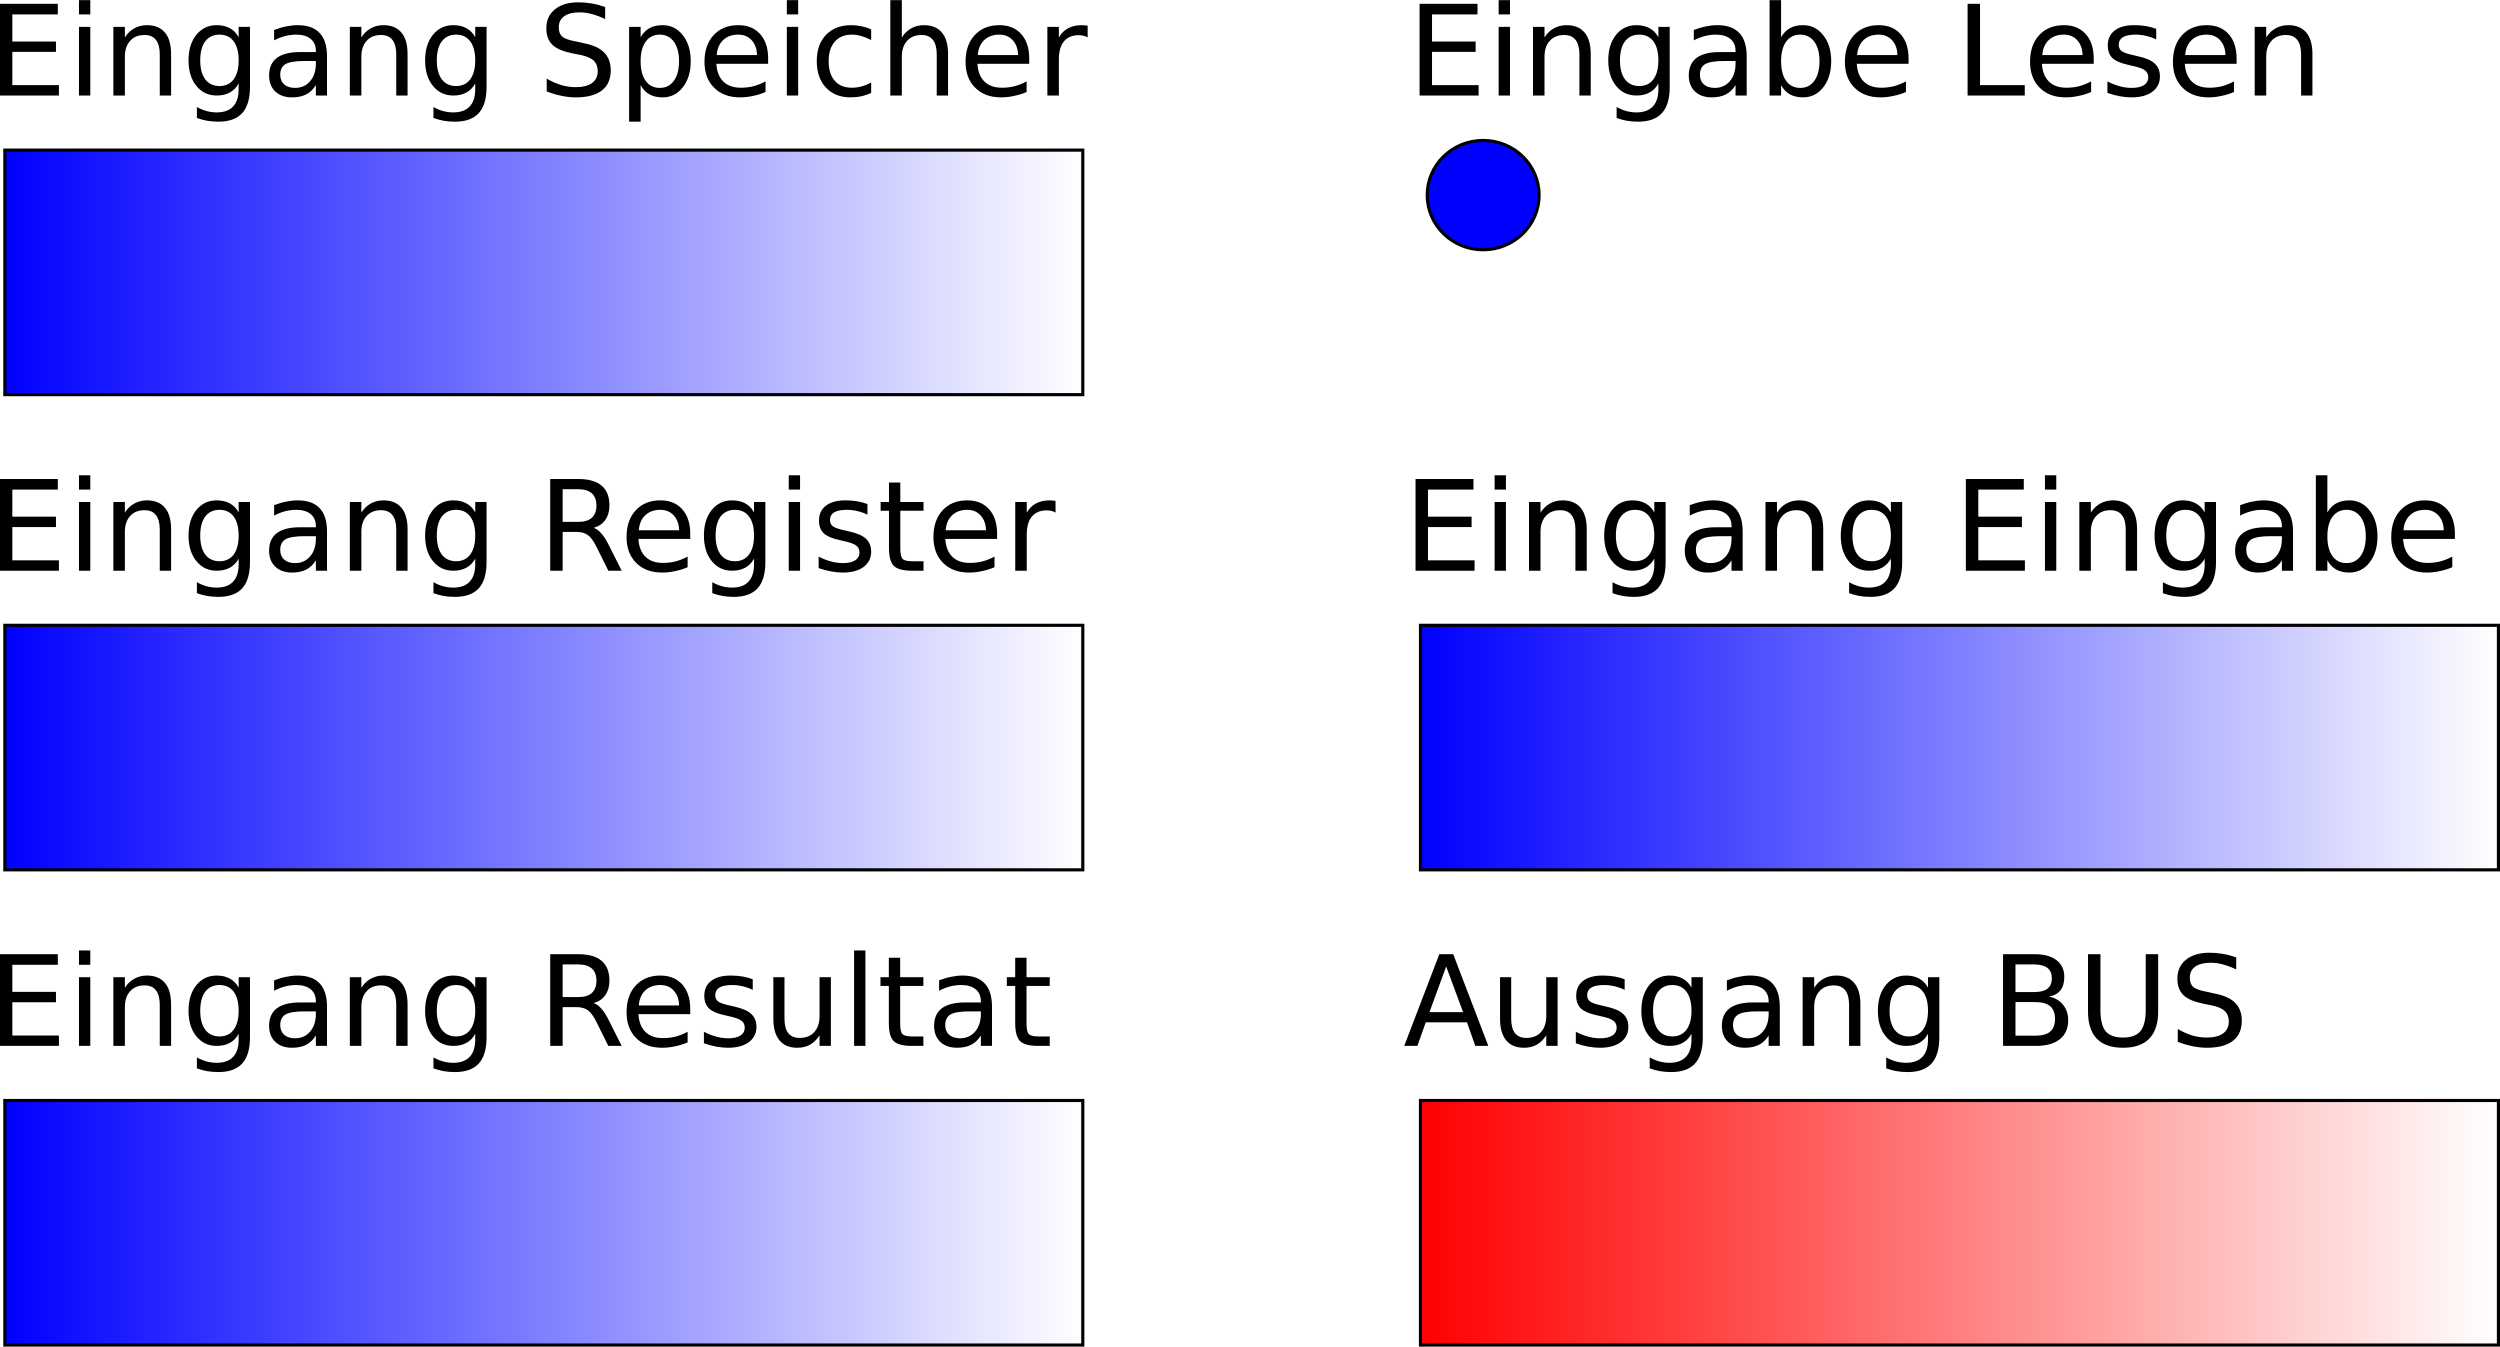
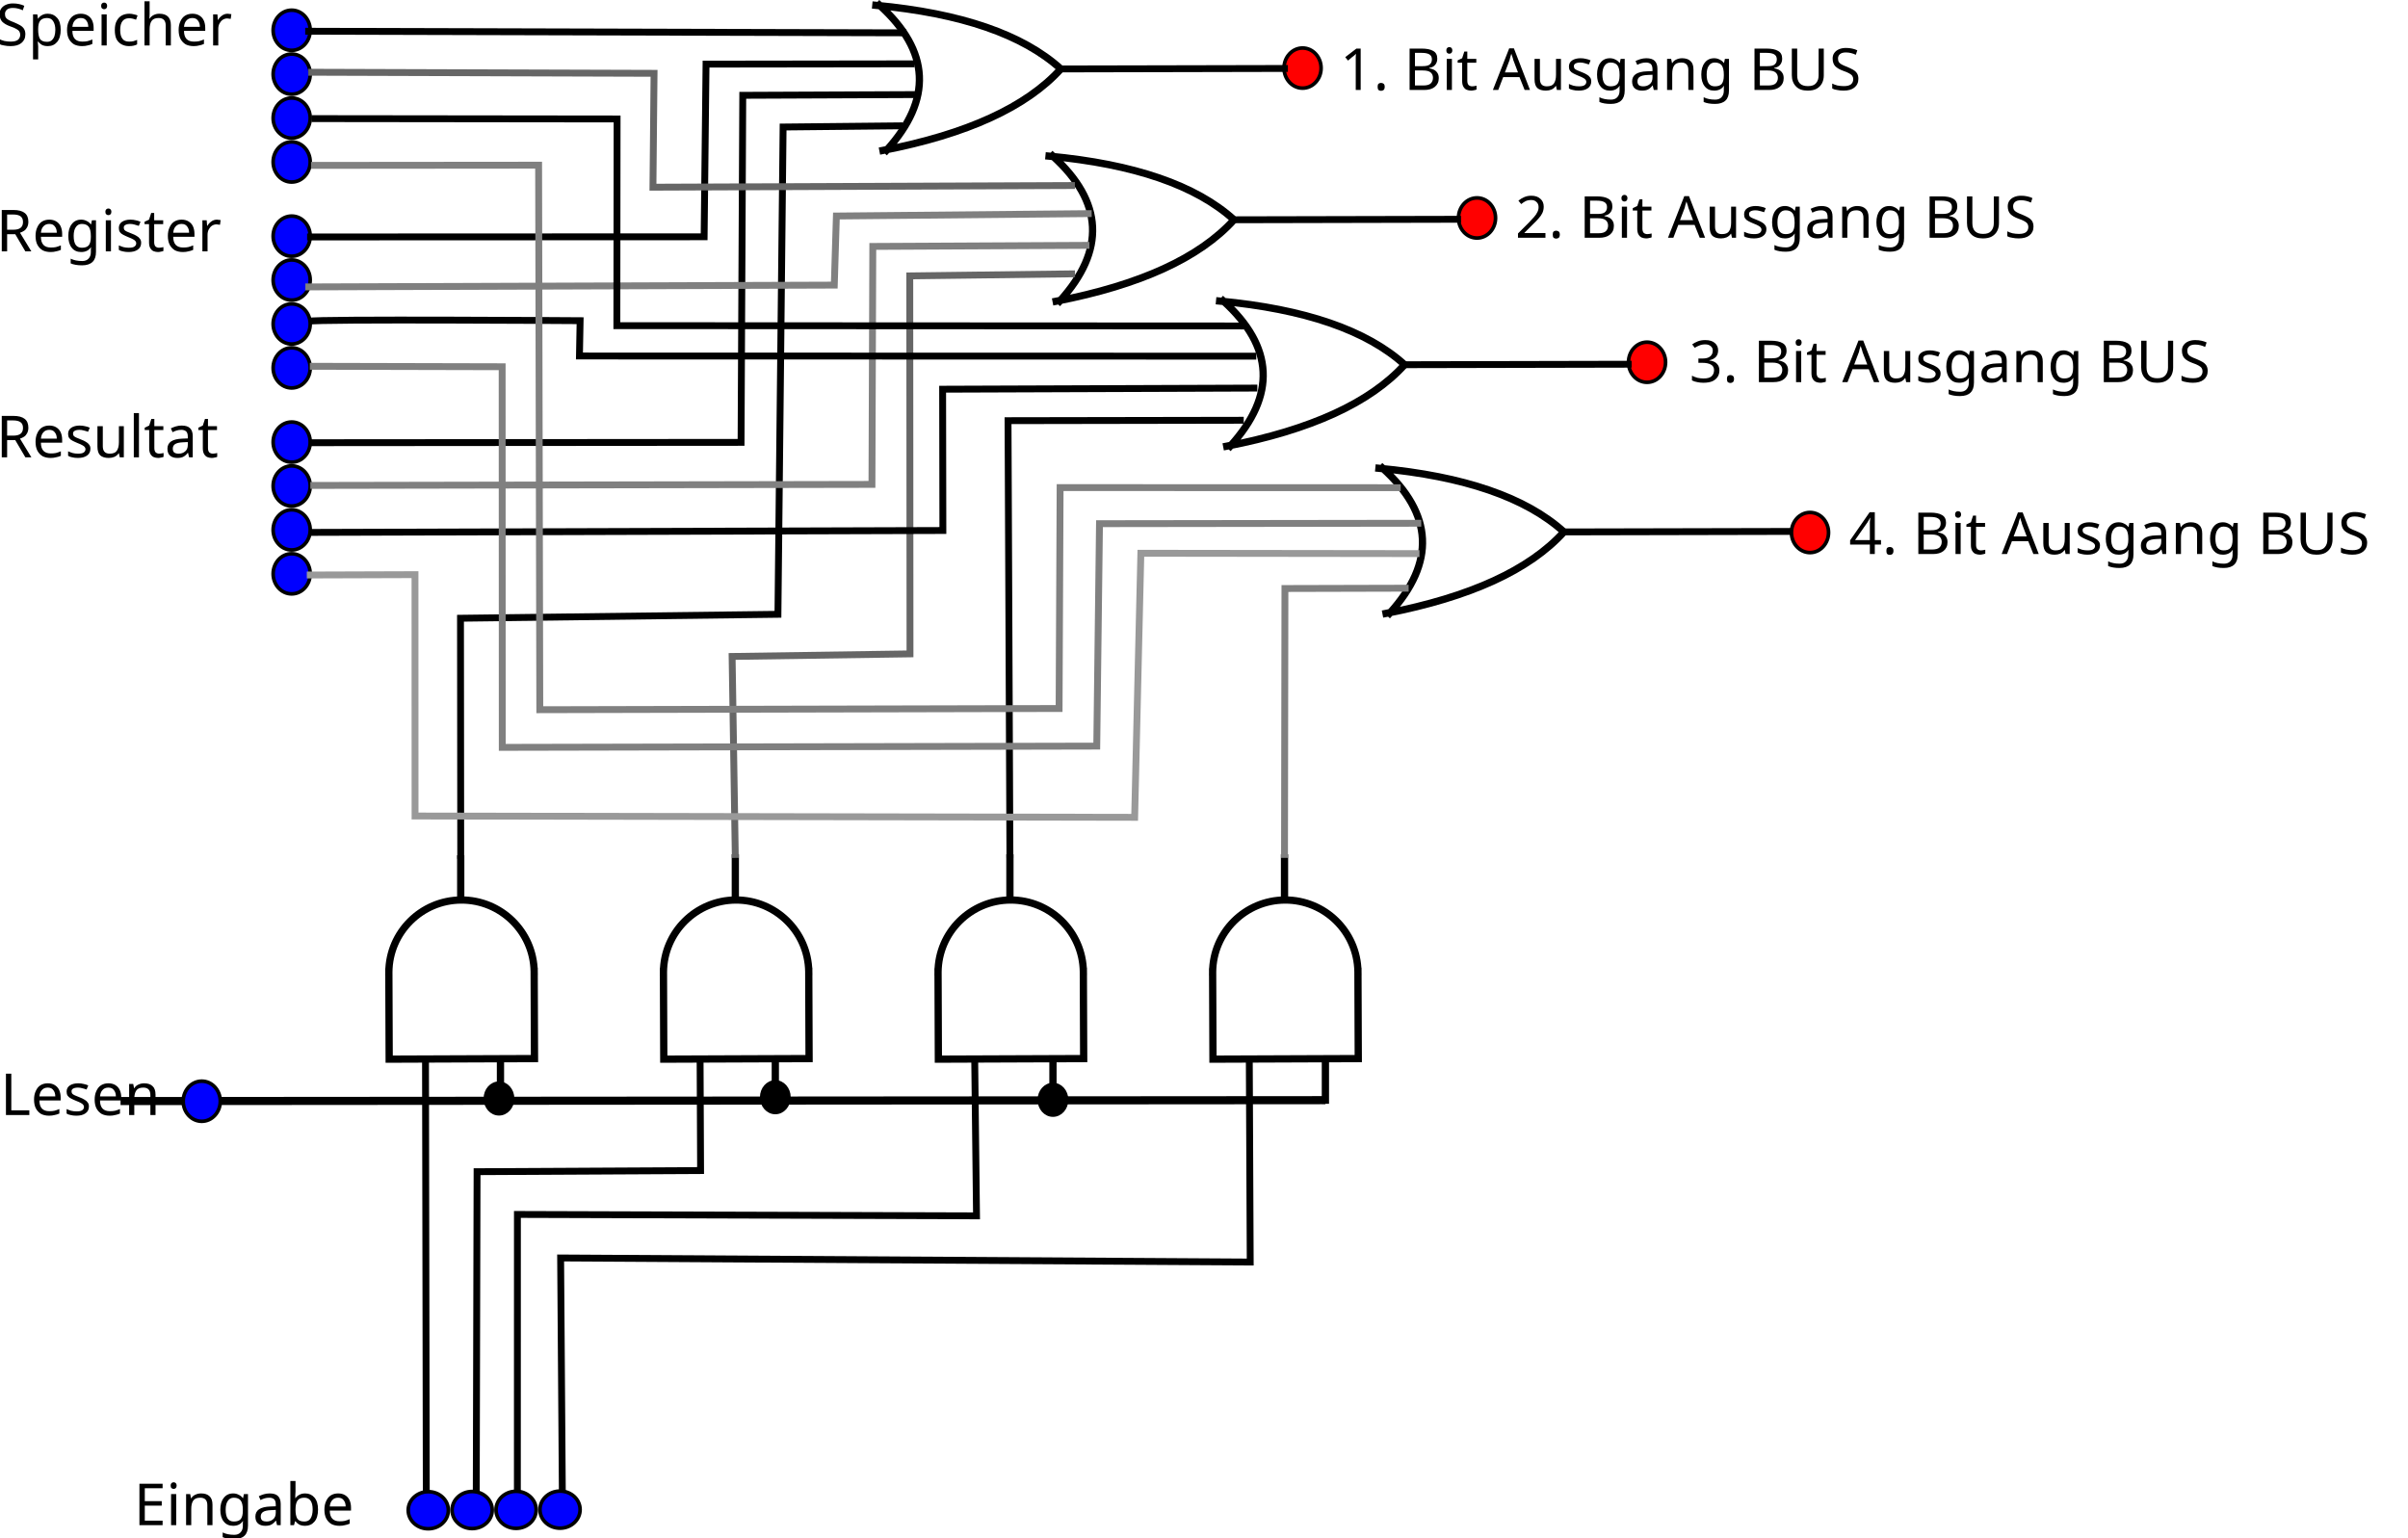
- <svg xmlns="http://www.w3.org/2000/svg" xmlns:xlink="http://www.w3.org/1999/xlink" width="210.441mm" height="113.353mm" viewBox="0 0 210.441 113.353" version="1.1" id="svg8">
-   <defs id="defs2">
-     <linearGradient id="linearGradient1251">
-       <stop style="stop-color:#ff0000;stop-opacity:1;" offset="0" id="stop1247" />
-       <stop style="stop-color:#ff0000;stop-opacity:0;" offset="1" id="stop1249" />
-     </linearGradient>
-     <rect x="241.929" y="317.807" width="311.313" height="241.851" id="rect932" />
-     <linearGradient xlink:href="#linearGradient1025" id="linearGradient1027" x1="1.285" y1="76.77" x2="259.246" y2="76.77" gradientUnits="userSpaceOnUse" />
-     <linearGradient id="linearGradient1025">
-       <stop style="stop-color:#0000ff;stop-opacity:1;" offset="0" id="stop1021" />
-       <stop style="stop-color:#0000ff;stop-opacity:0;" offset="1" id="stop1023" />
-     </linearGradient>
-     <linearGradient xlink:href="#linearGradient1025" id="linearGradient447" gradientUnits="userSpaceOnUse" x1="1.285" y1="76.77" x2="259.246" y2="76.77" />
-     <linearGradient xlink:href="#linearGradient1025" id="linearGradient1149" gradientUnits="userSpaceOnUse" x1="1.285" y1="76.77" x2="259.246" y2="76.77" />
-     <linearGradient xlink:href="#linearGradient1025" id="linearGradient1151" gradientUnits="userSpaceOnUse" x1="1.285" y1="76.77" x2="259.246" y2="76.77" />
-     <linearGradient xlink:href="#linearGradient1025" id="linearGradient1173" gradientUnits="userSpaceOnUse" x1="1.285" y1="76.77" x2="259.246" y2="76.77" />
-     <linearGradient xlink:href="#linearGradient1025" id="linearGradient1175" gradientUnits="userSpaceOnUse" x1="1.285" y1="76.77" x2="259.246" y2="76.77" />
-     <linearGradient xlink:href="#linearGradient1025" id="linearGradient1197" gradientUnits="userSpaceOnUse" x1="1.285" y1="76.77" x2="259.246" y2="76.77" />
-     <linearGradient xlink:href="#linearGradient1025" id="linearGradient1199" gradientUnits="userSpaceOnUse" x1="1.285" y1="76.77" x2="259.246" y2="76.77" />
-     <linearGradient xlink:href="#linearGradient1251" id="linearGradient1253" x1="1.285" y1="76.77" x2="259.246" y2="76.77" gradientUnits="userSpaceOnUse" />
-     <linearGradient xlink:href="#linearGradient1251" id="linearGradient1255" gradientUnits="userSpaceOnUse" x1="1.285" y1="76.77" x2="259.246" y2="76.77" />
-   </defs>
-   <g id="layer1" transform="translate(-6.496844,-7.643508)">
-     <text style="font-variant:normal;font-weight:normal;font-size:10.583px;font-family:'DejaVu Sans';-inkscape-font-specification:DejaVuSans;writing-mode:lr-tb;fill:#000000;fill-opacity:1;fill-rule:nonzero;stroke:none;stroke-width:0.353" id="text96-6-36-3" x="133.991" y="87.995">
-       <tspan id="tspan94-2-12-6" style="stroke-width:0.353" x="133.991" y="87.995" />
+ <svg xmlns="http://www.w3.org/2000/svg" width="175.386mm" height="111.979mm" viewBox="0 0 175.386 111.979" version="1.1" id="svg8">
+   <defs id="defs2" />
+   <g id="layer1" transform="translate(-22.03181,-22.64858)">
+     <text xml:space="preserve" style="font-style:normal;font-weight:normal;font-size:4.233px;line-height:1.25;font-family:sans-serif;fill:#000000;fill-opacity:1;stroke:none;stroke-width:0.265" x="21.753" y="25.959" id="text131-5-4-0-3">
+       <tspan id="tspan129-3-5-6-2" x="21.753" y="25.959" style="font-size:4.233px;stroke-width:0.265">Speicher</tspan>
    </text>
-     <g id="g82" style="fill:url(#linearGradient1027);fill-opacity:1" transform="matrix(0.3527778,0,0,0.3527778,6.318405,3.488968)">
-       <path d="m 1.66,47.594 h 257.211 v 58.352 H 1.66 Z" style="fill:url(#linearGradient447);fill-opacity:1;fill-rule:nonzero;stroke:#000000;stroke-width:0.75;stroke-linecap:butt;stroke-linejoin:miter;stroke-miterlimit:4;stroke-dasharray:none;stroke-opacity:1" id="path84" />
+     <ellipse style="fill:#0000ff;stroke:#000000;stroke-width:0.265" id="path98-36-8-3" cx="43.276" cy="24.853" rx="1.35" ry="1.462" />
+     <ellipse style="fill:#0000ff;stroke:#000000;stroke-width:0.265" id="path98-36-8-5" cx="43.276" cy="28.048" rx="1.35" ry="1.462" />
+     <ellipse style="fill:#0000ff;stroke:#000000;stroke-width:0.265" id="path98-36-8-6" cx="43.276" cy="31.248" rx="1.35" ry="1.462" />
+     <ellipse style="fill:#0000ff;stroke:#000000;stroke-width:0.265" id="path98-36-8-1" cx="43.276" cy="34.448" rx="1.35" ry="1.462" />
+     <text xml:space="preserve" style="font-style:normal;font-weight:normal;font-size:4.233px;line-height:1.25;font-family:sans-serif;fill:#000000;fill-opacity:1;stroke:none;stroke-width:0.265" x="21.753" y="40.958" id="text131-5-4-0-3-3">
+       <tspan id="tspan129-3-5-6-2-6" x="21.753" y="40.958" style="font-size:4.233px;stroke-width:0.265">Register</tspan>
+     </text>
+     <ellipse style="fill:#0000ff;stroke:#000000;stroke-width:0.265" id="path98-36-8-3-7" cx="43.276" cy="39.851" rx="1.35" ry="1.462" />
+     <ellipse style="fill:#0000ff;stroke:#000000;stroke-width:0.265" id="path98-36-8-5-5" cx="43.276" cy="43.047" rx="1.35" ry="1.462" />
+     <ellipse style="fill:#0000ff;stroke:#000000;stroke-width:0.265" id="path98-36-8-6-3" cx="43.276" cy="46.247" rx="1.35" ry="1.462" />
+     <ellipse style="fill:#0000ff;stroke:#000000;stroke-width:0.265" id="path98-36-8-1-5" cx="43.276" cy="49.447" rx="1.35" ry="1.462" />
+     <text xml:space="preserve" style="font-style:normal;font-weight:normal;font-size:4.233px;line-height:1.25;font-family:sans-serif;fill:#000000;fill-opacity:1;stroke:none;stroke-width:0.265" x="21.753" y="55.959" id="text131-5-4-0-3-6">
+       <tspan id="tspan129-3-5-6-2-2" x="21.753" y="55.959" style="font-size:4.233px;stroke-width:0.265">Resultat</tspan>
+     </text>
+     <ellipse style="fill:#0000ff;stroke:#000000;stroke-width:0.265" id="path98-36-8-3-9" cx="43.276" cy="54.853" rx="1.35" ry="1.462" />
+     <ellipse style="fill:#0000ff;stroke:#000000;stroke-width:0.265" id="path98-36-8-5-1" cx="43.276" cy="58.048" rx="1.35" ry="1.462" />
+     <ellipse style="fill:#0000ff;stroke:#000000;stroke-width:0.265" id="path98-36-8-6-2" cx="43.276" cy="61.248" rx="1.35" ry="1.462" />
+     <ellipse style="fill:#0000ff;stroke:#000000;stroke-width:0.265" id="path98-36-8-1-7" cx="43.276" cy="64.448" rx="1.35" ry="1.462" />
+     <text xml:space="preserve" style="font-style:normal;font-weight:normal;font-size:4.233px;line-height:1.25;font-family:sans-serif;fill:#000000;fill-opacity:1;stroke:none;stroke-width:0.265" x="31.783" y="133.747" id="text131-5-4-0-3-0">
+       <tspan id="tspan129-3-5-6-2-9" x="31.783" y="133.747" style="font-size:4.233px;stroke-width:0.265">Eingabe</tspan>
+     </text>
+     <ellipse style="fill:#0000ff;stroke:#000000;stroke-width:0.265" id="path98-36-8-3-3" cx="-132.901" cy="52.626" rx="1.35" ry="1.462" transform="rotate(-90.25867)" />
+     <ellipse style="fill:#0000ff;stroke:#000000;stroke-width:0.265" id="path98-36-8-5-6" cx="-132.901" cy="55.822" rx="1.35" ry="1.462" transform="rotate(-90.25867)" />
+     <ellipse style="fill:#0000ff;stroke:#000000;stroke-width:0.265" id="path98-36-8-6-0" cx="-132.901" cy="59.022" rx="1.35" ry="1.462" transform="rotate(-90.25867)" />
+     <ellipse style="fill:#0000ff;stroke:#000000;stroke-width:0.265" id="path98-36-8-1-6" cx="-132.901" cy="62.222" rx="1.35" ry="1.462" transform="rotate(-90.25867)" />
+     <path d="m 53.024,99.793 m -2.646,0.01 10.583,-0.041 -0.024,-6.35 m -10.559,6.391 -0.024,-6.35 m 10.583,-0.041 a 5.292,5.292 0 0 0 -10.583,0.041" style="fill:#000000;fill-opacity:0;stroke:#000000;stroke-width:0.529;stroke-linecap:square" id="path78-7" />
+     <path d="m 73.024,99.793 m -2.646,0.01 10.583,-0.041 -0.024,-6.35 m -10.559,6.391 -0.024,-6.35 m 10.583,-0.041 a 5.292,5.292 0 0 0 -10.583,0.041" style="fill:#000000;fill-opacity:0;stroke:#000000;stroke-width:0.529;stroke-linecap:square" id="path78-7-0" />
+     <path d="m 93.024,99.793 m -2.646,0.01 10.583,-0.041 -0.024,-6.35 m -10.559,6.391 -0.024,-6.35 m 10.583,-0.041 a 5.292,5.292 0 0 0 -10.583,0.041" style="fill:#000000;fill-opacity:0;stroke:#000000;stroke-width:0.529;stroke-linecap:square" id="path78-7-6" />
+     <path d="m 113.024,99.793 m -2.646,0.01 10.583,-0.041 -0.024,-6.35 m -10.559,6.391 -0.025,-6.35 m 10.583,-0.041 a 5.292,5.292 0 0 0 -10.583,0.041" style="fill:#000000;fill-opacity:0;stroke:#000000;stroke-width:0.529;stroke-linecap:square" id="path78-7-3" />
+     <line x1="58.483" y1="100.144" x2="58.483" y2="102.79" style="stroke:#000000;stroke-width:0.529;stroke-linecap:square" id="line66-7-9-3-4-1-5" />
+     <line x1="78.502" y1="100.144" x2="78.502" y2="102.79" style="stroke:#000000;stroke-width:0.529;stroke-linecap:square" id="line66-7-9-3-4-1-54" />
+     <line x1="98.724" y1="100.144" x2="98.724" y2="102.79" style="stroke:#000000;stroke-width:0.529;stroke-linecap:square" id="line66-7-9-3-4-1-7" />
+     <line x1="118.567" y1="100.144" x2="118.567" y2="102.79" style="stroke:#000000;stroke-width:0.529;stroke-linecap:square" id="line66-7-9-3-4-1-6" />
+     <path style="fill:none;stroke:#000000;stroke-width:0.59;stroke-linecap:butt;stroke-linejoin:miter;stroke-miterlimit:4;stroke-dasharray:none;stroke-opacity:1" d="m 118.567,102.79 -87.755,0.066" id="path1253" />
+     <ellipse style="fill:#000000;stroke:#000000;stroke-width:0.265" id="path674-8-0-5" cx="58.375" cy="102.669" rx="0.988" ry="1.111" />
+     <ellipse style="fill:#000000;stroke:#000000;stroke-width:0.265" id="path674-8-0-6" cx="78.502" cy="102.575" rx="0.988" ry="1.111" />
+     <ellipse style="fill:#000000;stroke:#000000;stroke-width:0.265" id="path674-8-0-9" cx="98.724" cy="102.764" rx="0.988" ry="1.111" />
+     <line x1="55.589" y1="85.214" x2="55.589" y2="87.859" style="stroke:#000000;stroke-width:0.529;stroke-linecap:square" id="line66-7-9-3-4-1" />
+     <line x1="75.589" y1="85.144" x2="75.589" y2="87.79" style="stroke:#000000;stroke-width:0.529;stroke-linecap:square" id="line66-7-9-3-4-1-74" />
+     <line x1="95.589" y1="85.144" x2="95.589" y2="87.79" style="stroke:#000000;stroke-width:0.529;stroke-linecap:square" id="line66-7-9-3-4-1-52" />
+     <line x1="115.589" y1="85.144" x2="115.589" y2="87.79" style="stroke:#000000;stroke-width:0.529;stroke-linecap:square" id="line66-7-9-3-4-1-547" />
+     <ellipse style="fill:#0000ff;stroke:#000000;stroke-width:0.265" id="path98-7" cx="36.726" cy="102.868" rx="1.35" ry="1.462" />
+     <text xml:space="preserve" style="font-style:normal;font-weight:normal;font-size:4.233px;line-height:1.25;font-family:sans-serif;fill:#000000;fill-opacity:1;stroke:none;stroke-width:0.265" x="22.057" y="103.873" id="text131-56">
+       <tspan id="tspan129-2" x="22.057" y="103.873" style="font-size:4.233px;stroke-width:0.265">Lesen</tspan>
+     </text>
+     <path style="fill:none;stroke:#000000;stroke-width:0.5;stroke-linecap:butt;stroke-linejoin:miter;stroke-miterlimit:4;stroke-dasharray:none;stroke-opacity:1" d="m 53.08,131.396 -0.057,-31.603" id="path968" />
+     <path style="fill:none;stroke:#000000;stroke-width:0.5;stroke-linecap:butt;stroke-linejoin:miter;stroke-miterlimit:4;stroke-dasharray:none;stroke-opacity:1" d="m 56.72,131.313 0.059,-23.312 16.28,-0.084 -0.036,-8.125" id="path970" />
+     <path style="fill:none;stroke:#000000;stroke-width:0.5;stroke-linecap:butt;stroke-linejoin:miter;stroke-miterlimit:4;stroke-dasharray:none;stroke-opacity:1" d="m 93.024,99.793 0.132,11.425 -33.438,-0.102 -0.003,20.261" id="path972" />
+     <path style="fill:none;stroke:#000000;stroke-width:0.5;stroke-linecap:butt;stroke-linejoin:miter;stroke-miterlimit:4;stroke-dasharray:none;stroke-opacity:1" d="m 113.024,99.793 0.067,14.789 -50.226,-0.297 0.124,17.052" id="path974" />
+     <g id="g60-0" transform="matrix(0.01679669,0.3523777,-0.3523777,0.01679669,149.3735,-81.34834)">
+       <path d="m 286.977,193.273 c 9.984,-10.015 19.984,-10.031 30,-0.043 m 0,0.75 c -2.528,-17.496 -7.543,-29.992 -15.055,-37.48 -7.488,7.512 -12.469,20.02 -14.945,37.523" style="fill:none;stroke:#000000;stroke-width:1.5;stroke-linecap:square;stroke-linejoin:miter;stroke-miterlimit:4;stroke-dasharray:none;stroke-opacity:1" id="path62-3" />
    </g>
-     <text style="font-variant:normal;font-weight:normal;font-size:10.583px;font-family:'DejaVu Sans';-inkscape-font-specification:DejaVuSans;writing-mode:lr-tb;fill:#000000;fill-opacity:1;fill-rule:nonzero;stroke:none;stroke-width:0.353" id="text88" x="5.458" y="15.684">
-       <tspan x="5.458" y="15.684" style="stroke-width:0.353" id="tspan940">Eingang Speicher</tspan>
+     <path style="fill:none;stroke:#000000;stroke-width:0.5;stroke-linecap:butt;stroke-linejoin:miter;stroke-miterlimit:4;stroke-dasharray:none;stroke-opacity:1" d="m 44.262,24.924 43.789,0.116" id="path986" />
+     <path style="fill:none;stroke:#000000;stroke-width:0.5;stroke-linecap:butt;stroke-linejoin:miter;stroke-miterlimit:4;stroke-dasharray:none;stroke-opacity:1" d="m 44.4,39.909 28.917,-0.012 0.139,-12.577 15.186,-0.021" id="path988" />
+     <path style="fill:none;stroke:#000000;stroke-width:0.5;stroke-linecap:butt;stroke-linejoin:miter;stroke-miterlimit:4;stroke-dasharray:none;stroke-opacity:1" d="M 44.538,54.898 76.007,54.873 76.131,29.592 88.676,29.539" id="path990" />
+     <path style="fill:none;stroke:#000000;stroke-width:0.5;stroke-linecap:butt;stroke-linejoin:miter;stroke-miterlimit:4;stroke-dasharray:none;stroke-opacity:1" d="m 87.779,31.813 -8.71,0.088 -0.376,35.497 -23.121,0.287 0.017,17.529" id="path992" />
+     <g id="g60-0-9" transform="matrix(0.01679669,0.3523777,-0.3523777,0.01679669,161.987,-68.24471)">
+       <path d="m 280.984,192.987 c 9.984,-10.015 19.984,-10.031 30,-0.043 m 0,0.75 c -2.528,-17.496 -7.543,-29.992 -15.055,-37.48 -7.488,7.512 -12.469,20.02 -14.945,37.523" style="fill:none;stroke:#000000;stroke-width:1.5;stroke-linecap:square;stroke-linejoin:miter;stroke-miterlimit:4;stroke-dasharray:none;stroke-opacity:1" id="path62-3-1" />
+     </g>
+     <path style="fill:none;stroke:#666666;stroke-width:0.5;stroke-linecap:butt;stroke-linejoin:miter;stroke-miterlimit:4;stroke-dasharray:none;stroke-opacity:1" d="m 44.489,27.911 25.181,0.079 -0.081,8.295 30.732,-0.122" id="path1012" />
+     <path style="fill:none;stroke:#808080;stroke-width:0.5;stroke-linecap:butt;stroke-linejoin:miter;stroke-miterlimit:4;stroke-dasharray:none;stroke-opacity:1" d="m 44.271,43.549 38.526,-0.132 0.153,-5.033 18.595,-0.176" id="path1014" />
+     <path style="fill:none;stroke:#808080;stroke-width:0.5;stroke-linecap:butt;stroke-linejoin:miter;stroke-miterlimit:4;stroke-dasharray:none;stroke-opacity:1" d="m 101.379,40.521 -15.777,0.079 -0.062,17.335 -40.906,0.075" id="path1016" />
+     <path style="fill:none;stroke:#666666;stroke-width:0.5;stroke-linecap:butt;stroke-linejoin:miter;stroke-miterlimit:4;stroke-dasharray:none;stroke-opacity:1" d="M 75.589,85.144 75.355,70.468 88.311,70.28 88.295,42.746 100.329,42.595" id="path1018" />
+     <g id="g60-0-9-2" transform="matrix(0.01679669,0.3523777,-0.3523777,0.01679669,174.4121,-57.6867)">
+       <path d="m 280.984,192.987 c 9.984,-10.015 19.984,-10.031 30,-0.043 m 0,0.75 c -2.528,-17.496 -7.543,-29.992 -15.055,-37.48 -7.488,7.512 -12.469,20.02 -14.945,37.523" style="fill:none;stroke:#000000;stroke-width:1.5;stroke-linecap:square;stroke-linejoin:miter;stroke-miterlimit:4;stroke-dasharray:none;stroke-opacity:1" id="path62-3-1-7" />
+     </g>
+     <path style="fill:none;stroke:#000000;stroke-width:0.5;stroke-linecap:butt;stroke-linejoin:miter;stroke-miterlimit:4;stroke-dasharray:none;stroke-opacity:1" d="m 44.723,31.289 22.255,0.026 -0.018,15.056 45.681,0.023" id="path1038" />
+     <path style="fill:none;stroke:#000000;stroke-width:0.5;stroke-linecap:butt;stroke-linejoin:miter;stroke-miterlimit:4;stroke-dasharray:none;stroke-opacity:1" d="M 44.56,46.051 C 44.973,45.88 64.284,46.009 64.284,46.009 l -0.048,2.573 49.297,0.012" id="path1040" />
+     <path style="fill:none;stroke:#000000;stroke-width:0.5;stroke-linecap:butt;stroke-linejoin:miter;stroke-miterlimit:4;stroke-dasharray:none;stroke-opacity:1" d="m 44.635,61.432 46.071,-0.139 -0.018,-10.292 22.922,-0.082" id="path1042" />
+     <path style="fill:none;stroke:#000000;stroke-width:0.5;stroke-linecap:butt;stroke-linejoin:miter;stroke-miterlimit:4;stroke-dasharray:none;stroke-opacity:1" d="M 95.589,85.144 95.452,53.292 112.619,53.263" id="path1044" />
+     <g id="g60-0-9-2-0" transform="matrix(0.01679669,0.3523777,-0.3523777,0.01679669,186.0153,-45.50589)">
+       <path d="m 280.984,192.987 c 9.984,-10.015 19.984,-10.031 30,-0.043 m 0,0.75 c -2.528,-17.496 -7.543,-29.992 -15.055,-37.48 -7.488,7.512 -12.469,20.02 -14.945,37.523" style="fill:none;stroke:#000000;stroke-width:1.5;stroke-linecap:square;stroke-linejoin:miter;stroke-miterlimit:4;stroke-dasharray:none;stroke-opacity:1" id="path62-3-1-7-9" />
+     </g>
+     <path style="fill:none;stroke:#808080;stroke-width:0.5;stroke-linecap:butt;stroke-linejoin:miter;stroke-miterlimit:4;stroke-dasharray:none;stroke-opacity:1" d="m 44.687,34.695 16.575,-0.014 0.086,39.667 37.823,-0.088 0.074,-16.092 24.806,0.007" id="path1066" />
+     <path style="fill:none;stroke:#808080;stroke-width:0.5;stroke-linecap:butt;stroke-linejoin:miter;stroke-miterlimit:4;stroke-dasharray:none;stroke-opacity:1" d="m 44.597,49.331 14.009,0.033 0.008,27.727 43.3,-0.092 0.199,-16.203 23.437,-0.031" id="path1070" />
+     <path style="fill:none;stroke:#999999;stroke-width:0.5;stroke-linecap:butt;stroke-linejoin:miter;stroke-miterlimit:4;stroke-dasharray:none;stroke-opacity:1" d="m 44.378,64.535 c 0.824,0 7.88,-0.026 7.88,-0.026 l 0.004,17.582 52.412,0.096 0.452,-19.236 20.292,0.025" id="path1074" />
+     <path style="fill:none;stroke:#808080;stroke-width:0.5;stroke-linecap:butt;stroke-linejoin:miter;stroke-miterlimit:4;stroke-dasharray:none;stroke-opacity:1" d="m 115.589,85.144 0.031,-19.625 9.01,-0.023" id="path1076" />
+     <ellipse style="fill:#ff0000;stroke:#000000;stroke-width:0.265" id="path98-36-8-3-36" cx="116.904" cy="27.608" rx="1.35" ry="1.462" />
+     <ellipse style="fill:#ff0000;stroke:#000000;stroke-width:0.265" id="path98-36-8-3-0" cx="153.863" cy="61.441" rx="1.35" ry="1.462" />
+     <ellipse style="fill:#ff0000;stroke:#000000;stroke-width:0.265" id="path98-36-8-3-6" cx="141.993" cy="49.036" rx="1.35" ry="1.462" />
+     <ellipse style="fill:#ff0000;stroke:#000000;stroke-width:0.265" id="path98-36-8-3-2" cx="129.61" cy="38.526" rx="1.35" ry="1.462" />
+     <path style="fill:none;stroke:#000000;stroke-width:0.5;stroke-linecap:butt;stroke-linejoin:miter;stroke-miterlimit:4;stroke-dasharray:none;stroke-opacity:1" d="M 99.298,27.671 115.835,27.635" id="path1111" />
+     <path style="fill:none;stroke:#000000;stroke-width:0.5;stroke-linecap:butt;stroke-linejoin:miter;stroke-miterlimit:4;stroke-dasharray:none;stroke-opacity:1" d="m 111.911,38.658 16.537,-0.036" id="path1111-6" />
+     <path style="fill:none;stroke:#000000;stroke-width:0.5;stroke-linecap:butt;stroke-linejoin:miter;stroke-miterlimit:4;stroke-dasharray:none;stroke-opacity:1" d="m 124.336,49.216 16.537,-0.036" id="path1111-1" />
+     <path style="fill:none;stroke:#000000;stroke-width:0.5;stroke-linecap:butt;stroke-linejoin:miter;stroke-miterlimit:4;stroke-dasharray:none;stroke-opacity:1" d="m 135.939,61.397 16.537,-0.036" id="path1111-8" />
+     <text xml:space="preserve" style="font-style:normal;font-weight:normal;font-size:4.233px;line-height:1.25;font-family:sans-serif;fill:#000000;fill-opacity:1;stroke:none;stroke-width:0.265" x="119.636" y="29.203" id="text131-5-4-0-3-7">
+       <tspan id="tspan129-3-5-6-2-92" x="119.636" y="29.203" style="font-size:4.233px;stroke-width:0.265">1. Bit Ausgang BUS</tspan>
    </text>
-     <g id="g106-3" transform="matrix(0.3527778,0,0,0.3527778,25.38679,-49.03181)">
-       <path d="m 313.699,207.211 c 0,7.203 -5.976,13.043 -13.351,13.043 -7.371,0 -13.348,-5.84 -13.348,-13.043 0,-7.203 5.977,-13.043 13.348,-13.043 7.375,0 13.351,5.84 13.351,13.043 z" style="fill:#0000ff;fill-opacity:1;fill-rule:nonzero;stroke:#000000;stroke-width:0.75;stroke-linecap:butt;stroke-linejoin:miter;stroke-miterlimit:4;stroke-dasharray:none;stroke-opacity:1" id="path108-6" />
-     </g>
-     <text style="font-variant:normal;font-weight:normal;font-size:10.583px;font-family:'DejaVu Sans';-inkscape-font-specification:DejaVuSans;writing-mode:lr-tb;fill:#000000;fill-opacity:1;fill-rule:nonzero;stroke:none;stroke-width:0.353" id="text112-7" x="124.962" y="15.684">
-       <tspan id="tspan110-5" style="stroke-width:0.353" x="124.962" y="15.684">Eingabe Lesen</tspan>
+     <text xml:space="preserve" style="font-style:normal;font-weight:normal;font-size:4.233px;line-height:1.25;font-family:sans-serif;fill:#000000;fill-opacity:1;stroke:none;stroke-width:0.265" x="132.389" y="39.969" id="text131-5-4-0-3-7-0">
+       <tspan id="tspan129-3-5-6-2-92-2" x="132.389" y="39.969" style="font-size:4.233px;stroke-width:0.265">2. Bit Ausgang BUS</tspan>
    </text>
-     <text xml:space="preserve" id="text930" style="font-style:normal;font-weight:normal;font-size:10.583px;line-height:1.25;font-family:sans-serif;white-space:pre;shape-inside:url(#rect932);fill:#000000;fill-opacity:1;stroke:none;" />
-     <g id="g82-7" style="fill:url(#linearGradient1151);fill-opacity:1" transform="matrix(0.3527778,0,0,0.3527778,6.318405,43.48885)">
-       <path d="m 1.66,47.594 h 257.211 v 58.352 H 1.66 Z" style="fill:url(#linearGradient1149);fill-opacity:1;fill-rule:nonzero;stroke:#000000;stroke-width:0.75;stroke-linecap:butt;stroke-linejoin:miter;stroke-miterlimit:4;stroke-dasharray:none;stroke-opacity:1" id="path84-5" />
-     </g>
-     <text style="font-variant:normal;font-weight:normal;font-size:10.583px;font-family:'DejaVu Sans';-inkscape-font-specification:DejaVuSans;writing-mode:lr-tb;fill:#000000;fill-opacity:1;fill-rule:nonzero;stroke:none;stroke-width:0.353" id="text88-3" x="5.458" y="55.684">
-       <tspan x="5.458" y="55.684" style="stroke-width:0.353" id="tspan940-5">Eingang Register</tspan>
+     <text xml:space="preserve" style="font-style:normal;font-weight:normal;font-size:4.233px;line-height:1.25;font-family:sans-serif;fill:#000000;fill-opacity:1;stroke:none;stroke-width:0.265" x="145.077" y="50.483" id="text131-5-4-0-3-7-3">
+       <tspan id="tspan129-3-5-6-2-92-7" x="145.077" y="50.483" style="font-size:4.233px;stroke-width:0.265">3. Bit Ausgang BUS</tspan>
    </text>
-     <g id="g82-9" style="fill:url(#linearGradient1175);fill-opacity:1" transform="matrix(0.3527778,0,0,0.3527778,6.318405,83.48885)">
-       <path d="m 1.66,47.594 h 257.211 v 58.352 H 1.66 Z" style="fill:url(#linearGradient1173);fill-opacity:1;fill-rule:nonzero;stroke:#000000;stroke-width:0.75;stroke-linecap:butt;stroke-linejoin:miter;stroke-miterlimit:4;stroke-dasharray:none;stroke-opacity:1" id="path84-1" />
-     </g>
-     <text style="font-variant:normal;font-weight:normal;font-size:10.583px;font-family:'DejaVu Sans';-inkscape-font-specification:DejaVuSans;writing-mode:lr-tb;fill:#000000;fill-opacity:1;fill-rule:nonzero;stroke:none;stroke-width:0.353" id="text88-2" x="5.458" y="95.684">
-       <tspan x="5.458" y="95.684" style="stroke-width:0.353" id="tspan940-7">Eingang Resultat</tspan>
-     </text>
-     <g id="g82-3" style="fill:url(#linearGradient1199);fill-opacity:1" transform="matrix(0.3527778,0,0,0.3527778,125.4814,43.48886)">
-       <path d="m 1.66,47.594 h 257.211 v 58.352 H 1.66 Z" style="fill:url(#linearGradient1197);fill-opacity:1;fill-rule:nonzero;stroke:#000000;stroke-width:0.75;stroke-linecap:butt;stroke-linejoin:miter;stroke-miterlimit:4;stroke-dasharray:none;stroke-opacity:1" id="path84-6" />
-     </g>
-     <text style="font-variant:normal;font-weight:normal;font-size:10.583px;font-family:'DejaVu Sans';-inkscape-font-specification:DejaVuSans;writing-mode:lr-tb;fill:#000000;fill-opacity:1;fill-rule:nonzero;stroke:none;stroke-width:0.353" id="text88-0" x="124.621" y="55.684">
-       <tspan x="124.621" y="55.684" style="stroke-width:0.353" id="tspan940-6">Eingang Eingabe</tspan>
-     </text>
-     <g id="g82-3-7" style="fill:url(#linearGradient1253);fill-opacity:1" transform="matrix(0.3527778,0,0,0.3527778,125.4814,83.48887)">
-       <path d="m 1.66,47.594 h 257.211 v 58.352 H 1.66 Z" style="fill:url(#linearGradient1255);fill-opacity:1;fill-rule:nonzero;stroke:#000000;stroke-width:0.75;stroke-linecap:butt;stroke-linejoin:miter;stroke-miterlimit:4;stroke-dasharray:none;stroke-opacity:1" id="path84-6-9" />
-     </g>
-     <text style="font-variant:normal;font-weight:normal;font-size:10.583px;font-family:'DejaVu Sans';-inkscape-font-specification:DejaVuSans;writing-mode:lr-tb;fill:#000000;fill-opacity:1;fill-rule:nonzero;stroke:none;stroke-width:0.353" id="text88-0-2" x="124.621" y="95.684">
-       <tspan x="124.621" y="95.684" style="stroke-width:0.353" id="tspan940-6-0">Ausgang BUS</tspan>
+     <text xml:space="preserve" style="font-style:normal;font-weight:normal;font-size:4.233px;line-height:1.25;font-family:sans-serif;fill:#000000;fill-opacity:1;stroke:none;stroke-width:0.265" x="156.692" y="63.008" id="text131-5-4-0-3-7-5">
+       <tspan id="tspan129-3-5-6-2-92-9" x="156.692" y="63.008" style="font-size:4.233px;stroke-width:0.265">4. Bit Ausgang BUS</tspan>
    </text>
  </g>
</svg>
